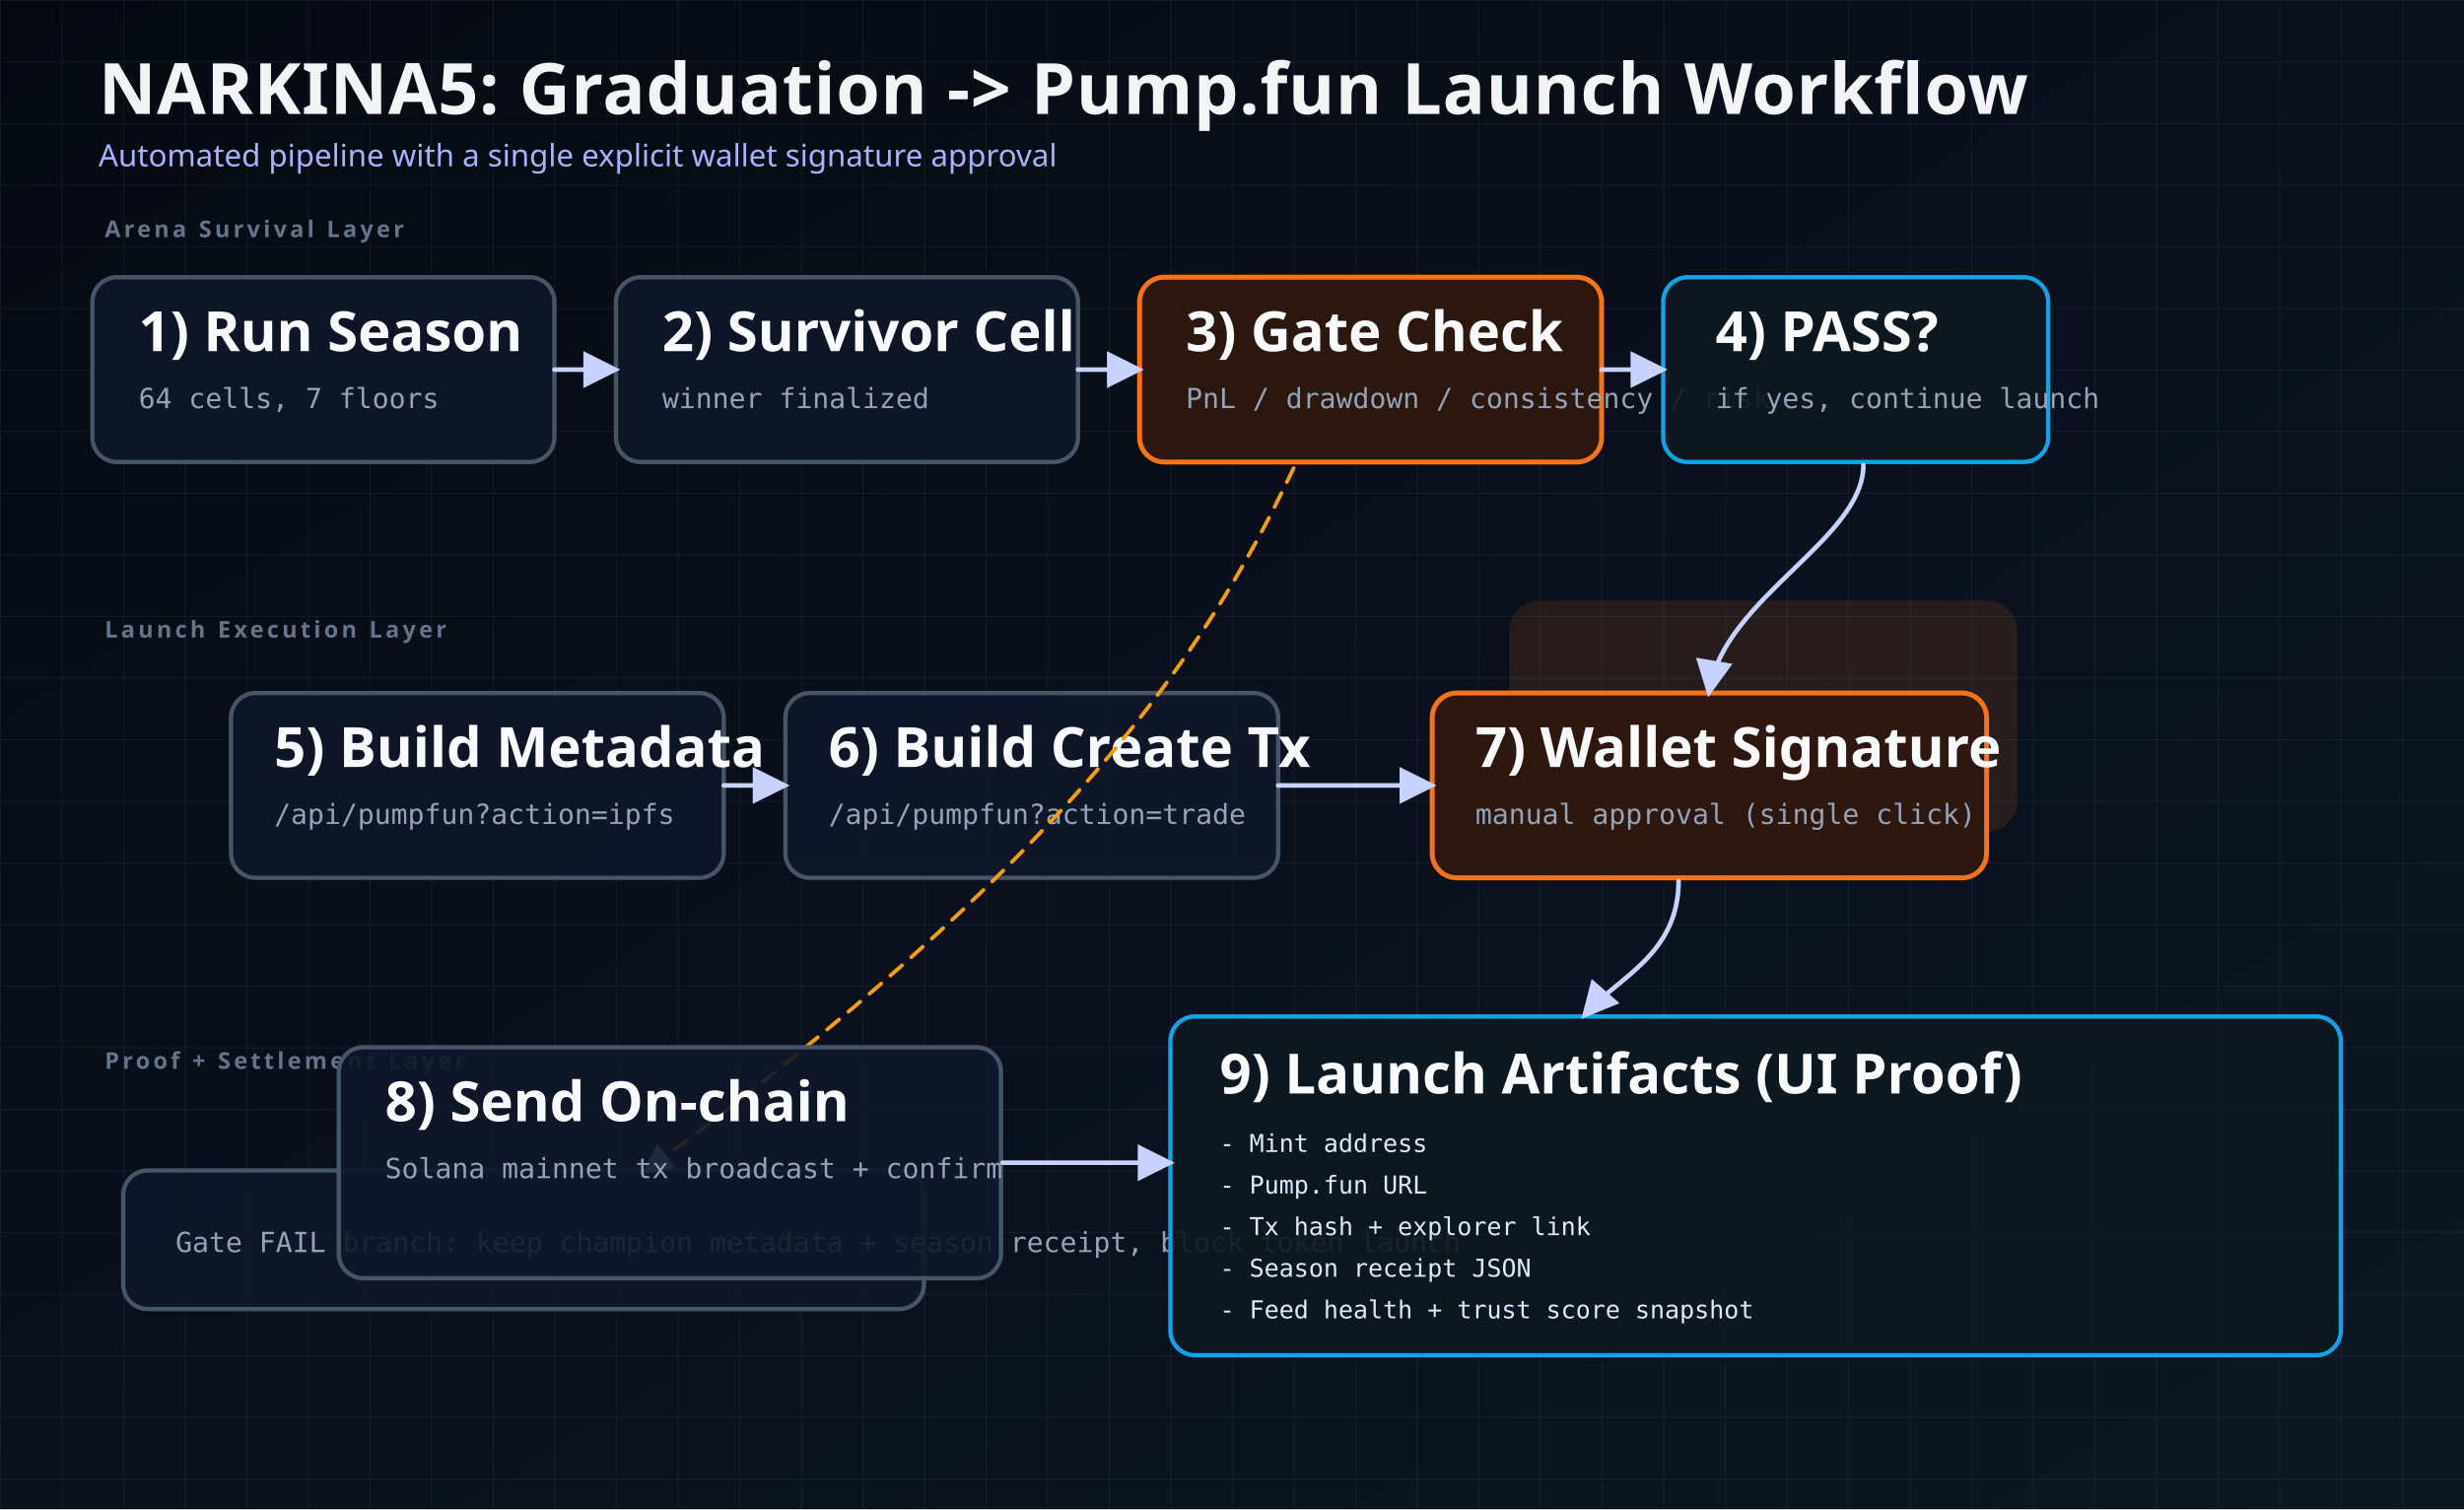
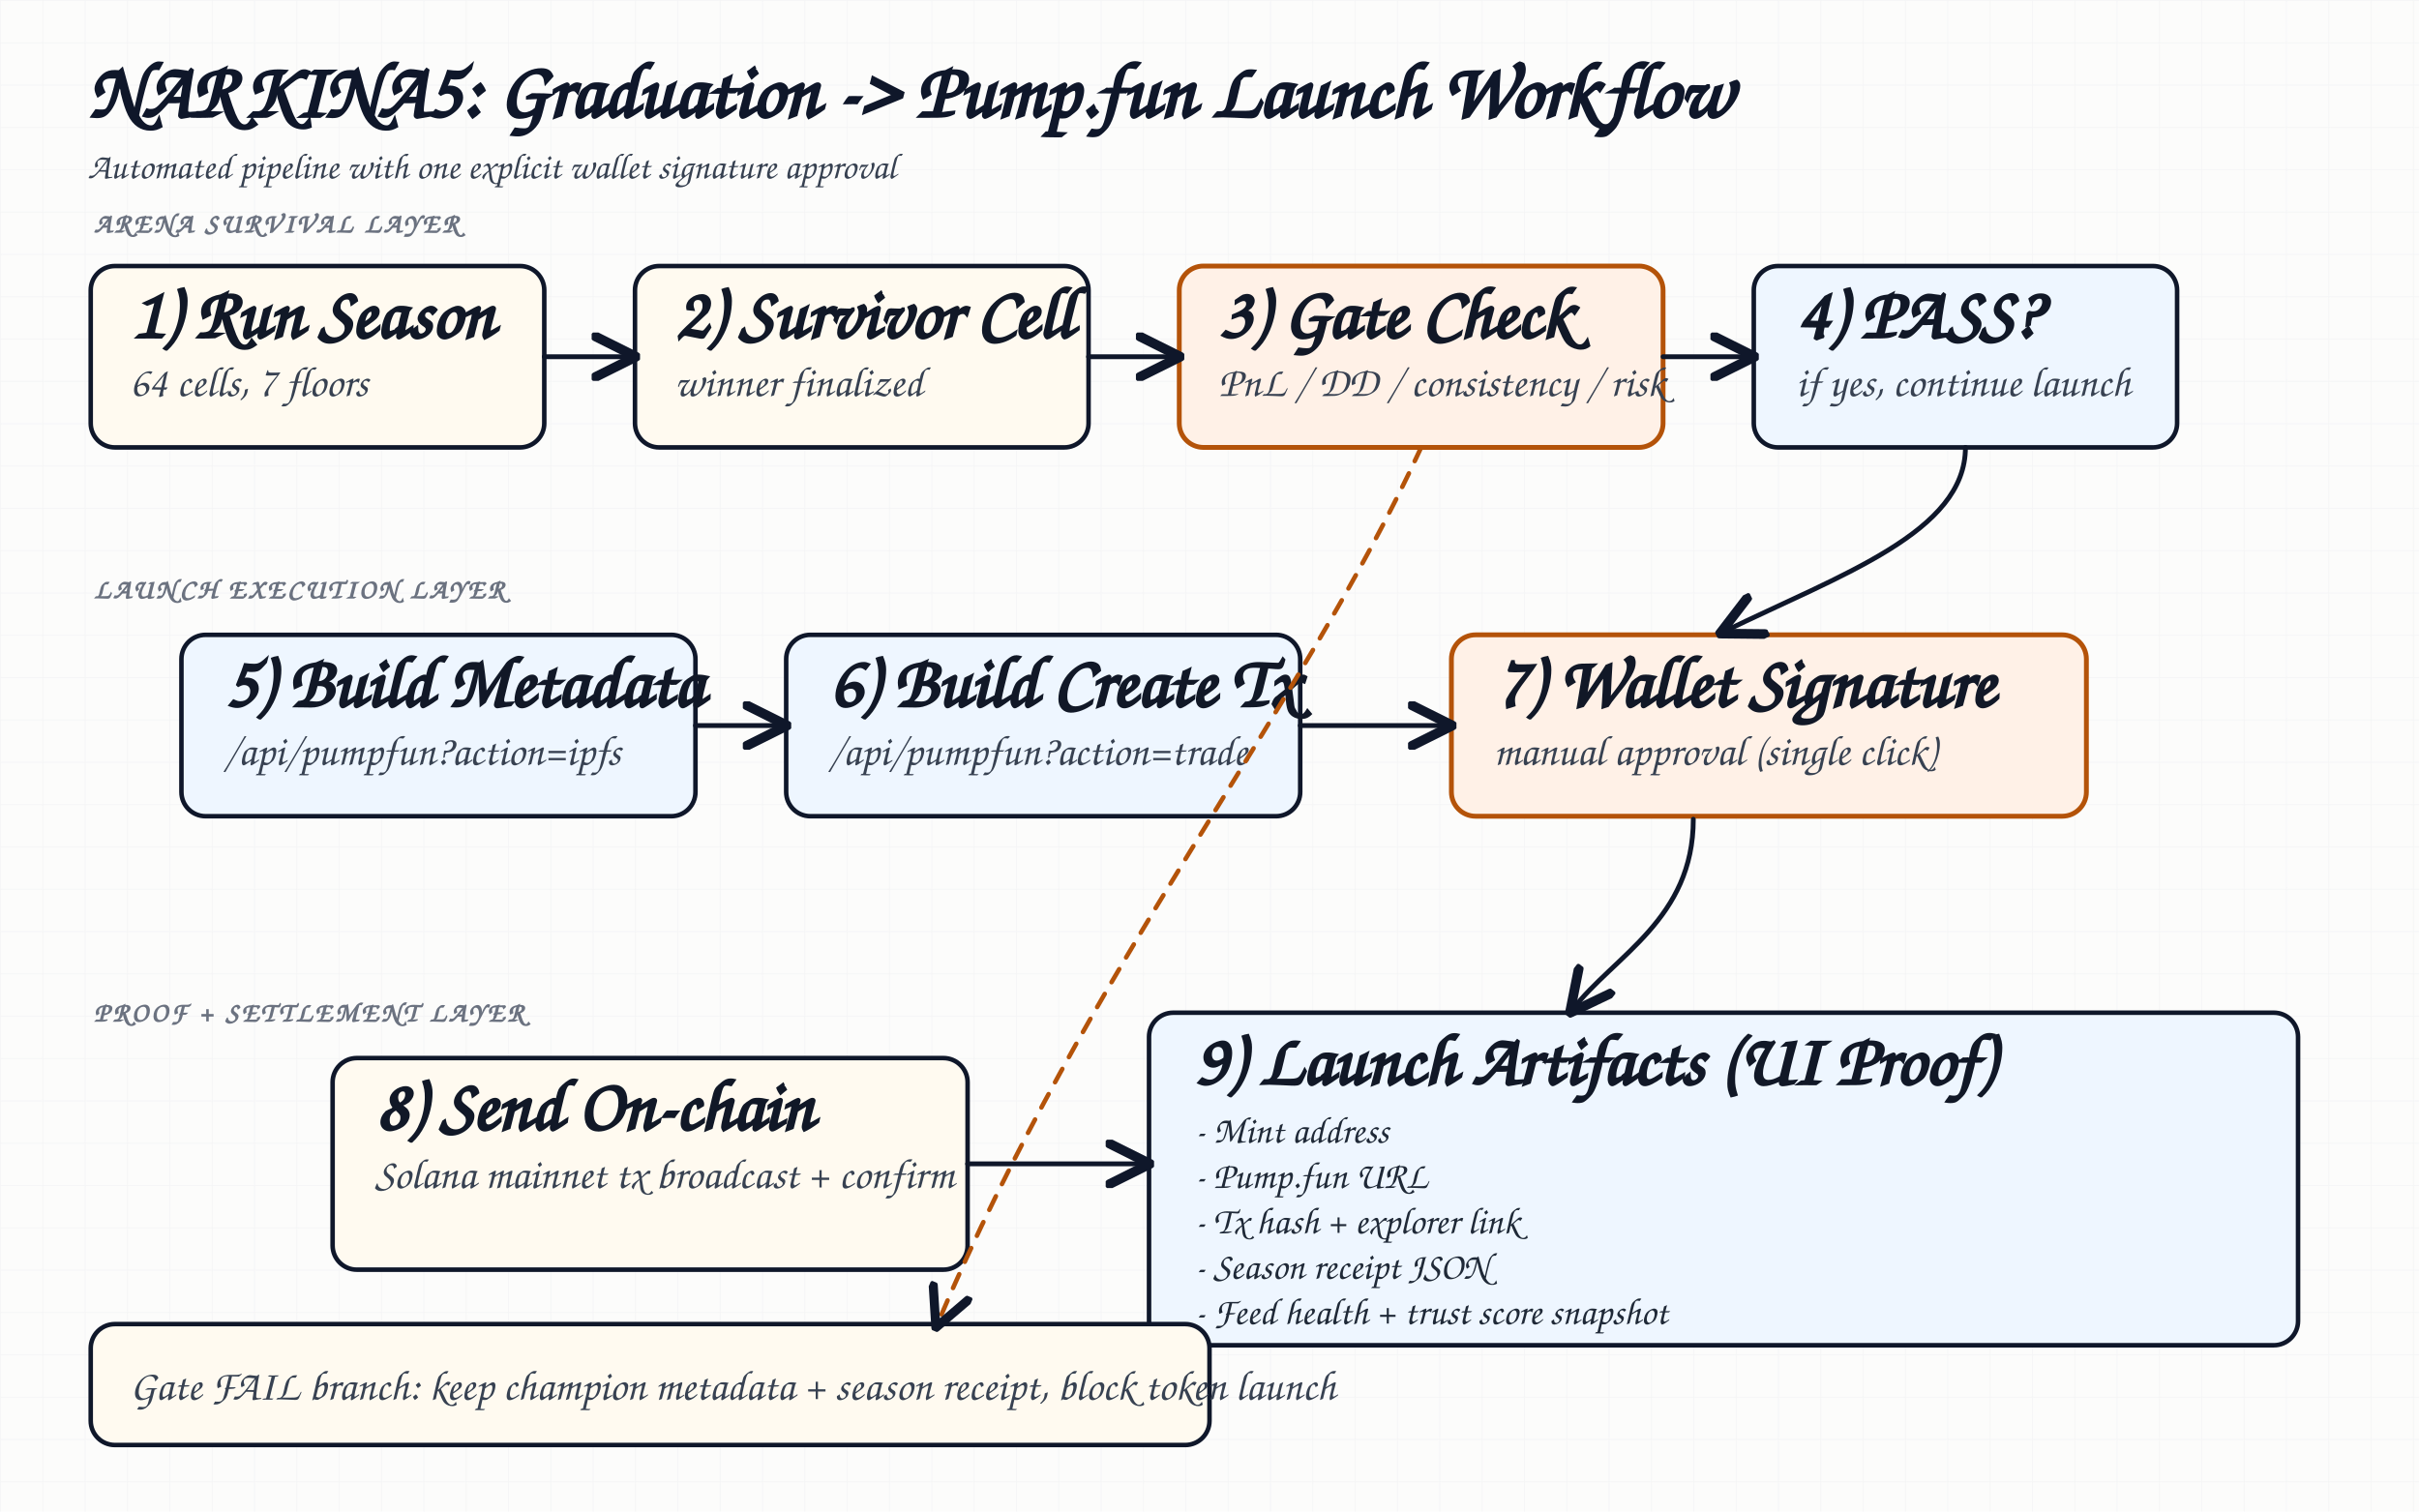
- <svg xmlns="http://www.w3.org/2000/svg" width="1600" height="980" viewBox="0 0 1600 980" role="img" aria-label="Narkina5 graduation to Pump.fun workflow">
+ <svg xmlns="http://www.w3.org/2000/svg" width="1600" height="1000" viewBox="0 0 1600 1000" role="img" aria-label="Narkina5 graduation to Pump.fun workflow">
  <defs>
-     <linearGradient id="bg" x1="0" y1="0" x2="1" y2="1">
-       <stop offset="0%" stop-color="#060910" />
-       <stop offset="55%" stop-color="#0a111d" />
-       <stop offset="100%" stop-color="#0f1624" />
-     </linearGradient>
-     <pattern id="grid" width="40" height="40" patternUnits="userSpaceOnUse">
-       <path d="M 40 0 L 0 0 0 40" fill="none" stroke="rgba(76, 90, 117, 0.22)" stroke-width="1" />
+     <pattern id="paper-grid" width="28" height="28" patternUnits="userSpaceOnUse">
+       <path d="M 28 0 L 0 0 0 28" fill="none" stroke="#e5e7eb" stroke-width="1" />
    </pattern>
-     <marker id="arrow" viewBox="0 0 10 10" refX="8" refY="5" markerWidth="8" markerHeight="8" orient="auto-start-reverse">
-       <path d="M 0 0 L 10 5 L 0 10 z" fill="#c7d2fe" />
+     <marker id="arrow" viewBox="0 0 12 12" refX="10" refY="6" markerWidth="10" markerHeight="10" orient="auto-start-reverse">
+       <path d="M 1 1 L 11 6 L 1 11" fill="none" stroke="#0f172a" stroke-width="2.4" stroke-linecap="round" stroke-linejoin="round" />
    </marker>
    <style>
-       .title { fill: #f3f4f6; font-family: "Space Grotesk", "IBM Plex Sans", "Segoe UI", sans-serif; font-size: 46px; font-weight: 700; letter-spacing: 0.01em; }
-       .subtitle { fill: #a5b4fc; font-family: "Space Grotesk", "IBM Plex Sans", "Segoe UI", sans-serif; font-size: 20px; font-weight: 500; }
-       .lane { fill: #64748b; font-family: "Space Grotesk", "IBM Plex Sans", "Segoe UI", sans-serif; font-size: 15px; font-weight: 700; letter-spacing: 0.14em; text-transform: uppercase; }
-       .box { fill: rgba(15, 23, 42, 0.9); stroke: #475569; stroke-width: 2.8; rx: 16; }
-       .box-hot { fill: rgba(47, 24, 14, 0.95); stroke: #f97316; stroke-width: 3.2; rx: 16; }
-       .box-soft { fill: rgba(13, 24, 32, 0.92); stroke: #0ea5e9; stroke-width: 2.8; rx: 16; }
-       .step { fill: #f8fafc; font-family: "Space Grotesk", "IBM Plex Sans", "Segoe UI", sans-serif; font-size: 36px; font-weight: 700; }
-       .step-sub { fill: #94a3b8; font-family: "IBM Plex Mono", "SFMono-Regular", Menlo, monospace; font-size: 18px; font-weight: 500; }
-       .bullet { fill: #dbeafe; font-family: "IBM Plex Mono", "SFMono-Regular", Menlo, monospace; font-size: 16px; }
-       .arrow { fill: none; stroke: #c7d2fe; stroke-width: 3; stroke-linecap: round; stroke-linejoin: round; marker-end: url(#arrow); }
-       .arrow-dash { fill: none; stroke: #f59e0b; stroke-width: 2.5; stroke-dasharray: 10 8; stroke-linecap: round; marker-end: url(#arrow); }
-       .glow { fill: rgba(249, 115, 22, 0.12); }
+       .bg { fill: #fcfcfb; }
+       .grid { fill: url(#paper-grid); opacity: 0.35; }
+       .title { fill: #0f172a; font-family: "Virgil", "Comic Sans MS", cursive; font-size: 52px; font-weight: 700; }
+       .subtitle { fill: #374151; font-family: "Virgil", "Comic Sans MS", cursive; font-size: 24px; font-weight: 600; }
+       .lane { fill: #6b7280; font-family: "Virgil", "Comic Sans MS", cursive; font-size: 18px; font-weight: 700; letter-spacing: 0.12em; }
+       .box { fill: #fffaf0; stroke: #0f172a; stroke-width: 3; rx: 16; ry: 16; }
+       .box-blue { fill: #eef6ff; stroke: #0f172a; stroke-width: 3; rx: 16; ry: 16; }
+       .box-hot { fill: #fff1e7; stroke: #b45309; stroke-width: 3.2; rx: 16; ry: 16; }
+       .step { fill: #111827; font-family: "Virgil", "Comic Sans MS", cursive; font-size: 48px; font-weight: 700; }
+       .sub { fill: #374151; font-family: "Virgil", "Comic Sans MS", cursive; font-size: 28px; font-weight: 600; }
+       .bullet { fill: #1f2937; font-family: "Virgil", "Comic Sans MS", cursive; font-size: 25px; font-weight: 600; }
+       .arrow { stroke: #0f172a; stroke-width: 3.2; fill: none; stroke-linecap: round; stroke-linejoin: round; marker-end: url(#arrow); }
+       .arrow-dash { stroke: #b45309; stroke-width: 3; fill: none; stroke-linecap: round; stroke-linejoin: round; stroke-dasharray: 10 9; marker-end: url(#arrow); }
    </style>
  </defs>
-   <rect x="0" y="0" width="1600" height="980" fill="url(#bg)" />
-   <rect x="0" y="0" width="1600" height="980" fill="url(#grid)" />
-   <rect class="glow" x="980" y="390" width="330" height="150" rx="20" />
-   <text class="title" x="64" y="74">NARKINA5: Graduation -&gt; Pump.fun Launch Workflow</text>
-   <text class="subtitle" x="64" y="108">Automated pipeline with a single explicit wallet signature approval</text>
-   <text class="lane" x="68" y="154">Arena Survival Layer</text>
-   <text class="lane" x="68" y="414">Launch Execution Layer</text>
-   <text class="lane" x="68" y="694">Proof + Settlement Layer</text>
-   <rect class="box" x="60" y="180" width="300" height="120" />
-   <text class="step" x="90" y="228">1) Run Season</text>
-   <text class="step-sub" x="90" y="265">64 cells, 7 floors</text>
-   <rect class="box" x="400" y="180" width="300" height="120" />
-   <text class="step" x="430" y="228">2) Survivor Cell</text>
-   <text class="step-sub" x="430" y="265">winner finalized</text>
-   <rect class="box-hot" x="740" y="180" width="300" height="120" />
-   <text class="step" x="770" y="228">3) Gate Check</text>
-   <text class="step-sub" x="770" y="265">PnL / drawdown / consistency / risk</text>
-   <rect class="box-soft" x="1080" y="180" width="250" height="120" />
-   <text class="step" x="1114" y="228">4) PASS?</text>
-   <text class="step-sub" x="1114" y="265">if yes, continue launch</text>
-   <path class="arrow" d="M 360 240 L 398 240" />
-   <path class="arrow" d="M 700 240 L 738 240" />
-   <path class="arrow" d="M 1040 240 L 1078 240" />
-   <rect class="box" x="150" y="450" width="320" height="120" />
-   <text class="step" x="178" y="498">5) Build Metadata</text>
-   <text class="step-sub" x="178" y="535">/api/pumpfun?action=ipfs</text>
-   <rect class="box" x="510" y="450" width="320" height="120" />
-   <text class="step" x="538" y="498">6) Build Create Tx</text>
-   <text class="step-sub" x="538" y="535">/api/pumpfun?action=trade</text>
-   <rect class="box-hot" x="930" y="450" width="360" height="120" />
-   <text class="step" x="958" y="498">7) Wallet Signature</text>
-   <text class="step-sub" x="958" y="535">manual approval (single click)</text>
-   <path class="arrow" d="M 470 510 L 508 510" />
-   <path class="arrow" d="M 830 510 L 928 510" />
-   <path class="arrow" d="M 1210 302 C 1210 350, 1120 388, 1110 448" />
-   <rect class="box" x="80" y="760" width="520" height="90" />
-   <text class="step-sub" x="114" y="813">Gate FAIL branch: keep champion metadata + season receipt, block token launch</text>
-   <path class="arrow-dash" d="M 840 304 C 780 430, 690 560, 420 760" />
-   <rect class="box" x="220" y="680" width="430" height="150" />
-   <text class="step" x="250" y="728">8) Send On-chain</text>
-   <text class="step-sub" x="250" y="765">Solana mainnet tx broadcast + confirm</text>
-   <rect class="box-soft" x="760" y="660" width="760" height="220" />
-   <text class="step" x="792" y="710">9) Launch Artifacts (UI Proof)</text>
-   <text class="bullet" x="792" y="748">- Mint address</text>
-   <text class="bullet" x="792" y="775">- Pump.fun URL</text>
-   <text class="bullet" x="792" y="802">- Tx hash + explorer link</text>
-   <text class="bullet" x="792" y="829">- Season receipt JSON</text>
-   <text class="bullet" x="792" y="856">- Feed health + trust score snapshot</text>
-   <path class="arrow" d="M 651 755 L 758 755" />
-   <path class="arrow" d="M 1090 572 C 1090 620, 1050 635, 1030 658" />
+   <rect class="bg" x="0" y="0" width="1600" height="1000" />
+   <rect class="grid" x="0" y="0" width="1600" height="1000" />
+   <text class="title" x="58" y="78">NARKINA5: Graduation -&gt; Pump.fun Launch Workflow</text>
+   <text class="subtitle" x="58" y="118">Automated pipeline with one explicit wallet signature approval</text>
+   <text class="lane" x="62" y="154">ARENA SURVIVAL LAYER</text>
+   <rect class="box" x="60" y="176" width="300" height="120" />
+   <text class="step" x="86" y="224">1) Run Season</text>
+   <text class="sub" x="86" y="262">64 cells, 7 floors</text>
+   <rect class="box" x="420" y="176" width="300" height="120" />
+   <text class="step" x="446" y="224">2) Survivor Cell</text>
+   <text class="sub" x="446" y="262">winner finalized</text>
+   <rect class="box-hot" x="780" y="176" width="320" height="120" />
+   <text class="step" x="806" y="224">3) Gate Check</text>
+   <text class="sub" x="806" y="262">PnL / DD / consistency / risk</text>
+   <rect class="box-blue" x="1160" y="176" width="280" height="120" />
+   <text class="step" x="1188" y="224">4) PASS?</text>
+   <text class="sub" x="1188" y="262">if yes, continue launch</text>
+   <path class="arrow" d="M 360 236 L 418 236" />
+   <path class="arrow" d="M 720 236 L 778 236" />
+   <path class="arrow" d="M 1100 236 L 1158 236" />
+   <text class="lane" x="62" y="396">LAUNCH EXECUTION LAYER</text>
+   <rect class="box-blue" x="120" y="420" width="340" height="120" />
+   <text class="step" x="148" y="468">5) Build Metadata</text>
+   <text class="sub" x="148" y="506">/api/pumpfun?action=ipfs</text>
+   <rect class="box-blue" x="520" y="420" width="340" height="120" />
+   <text class="step" x="548" y="468">6) Build Create Tx</text>
+   <text class="sub" x="548" y="506">/api/pumpfun?action=trade</text>
+   <rect class="box-hot" x="960" y="420" width="420" height="120" />
+   <text class="step" x="988" y="468">7) Wallet Signature</text>
+   <text class="sub" x="988" y="506">manual approval (single click)</text>
+   <path class="arrow" d="M 460 480 L 518 480" />
+   <path class="arrow" d="M 860 480 L 958 480" />
+   <path class="arrow" d="M 1300 296 C 1300 352, 1218 380, 1140 418" />
+   <text class="lane" x="62" y="676">PROOF + SETTLEMENT LAYER</text>
+   <rect class="box" x="220" y="700" width="420" height="140" />
+   <text class="step" x="248" y="748">8) Send On-chain</text>
+   <text class="sub" x="248" y="786">Solana mainnet tx broadcast + confirm</text>
+   <rect class="box-blue" x="760" y="670" width="760" height="220" />
+   <text class="step" x="790" y="718">9) Launch Artifacts (UI Proof)</text>
+   <text class="bullet" x="790" y="756">- Mint address</text>
+   <text class="bullet" x="790" y="786">- Pump.fun URL</text>
+   <text class="bullet" x="790" y="816">- Tx hash + explorer link</text>
+   <text class="bullet" x="790" y="846">- Season receipt JSON</text>
+   <text class="bullet" x="790" y="876">- Feed health + trust score snapshot</text>
+   <path class="arrow" d="M 640 770 L 758 770" />
+   <path class="arrow" d="M 1120 542 C 1120 608, 1068 632, 1040 668" />
+   <rect class="box" x="60" y="876" width="740" height="80" />
+   <text class="sub" x="86" y="926">Gate FAIL branch: keep champion metadata + season receipt, block token launch</text>
+   <path class="arrow-dash" d="M 940 296 C 860 470, 720 640, 620 876" />
</svg>
